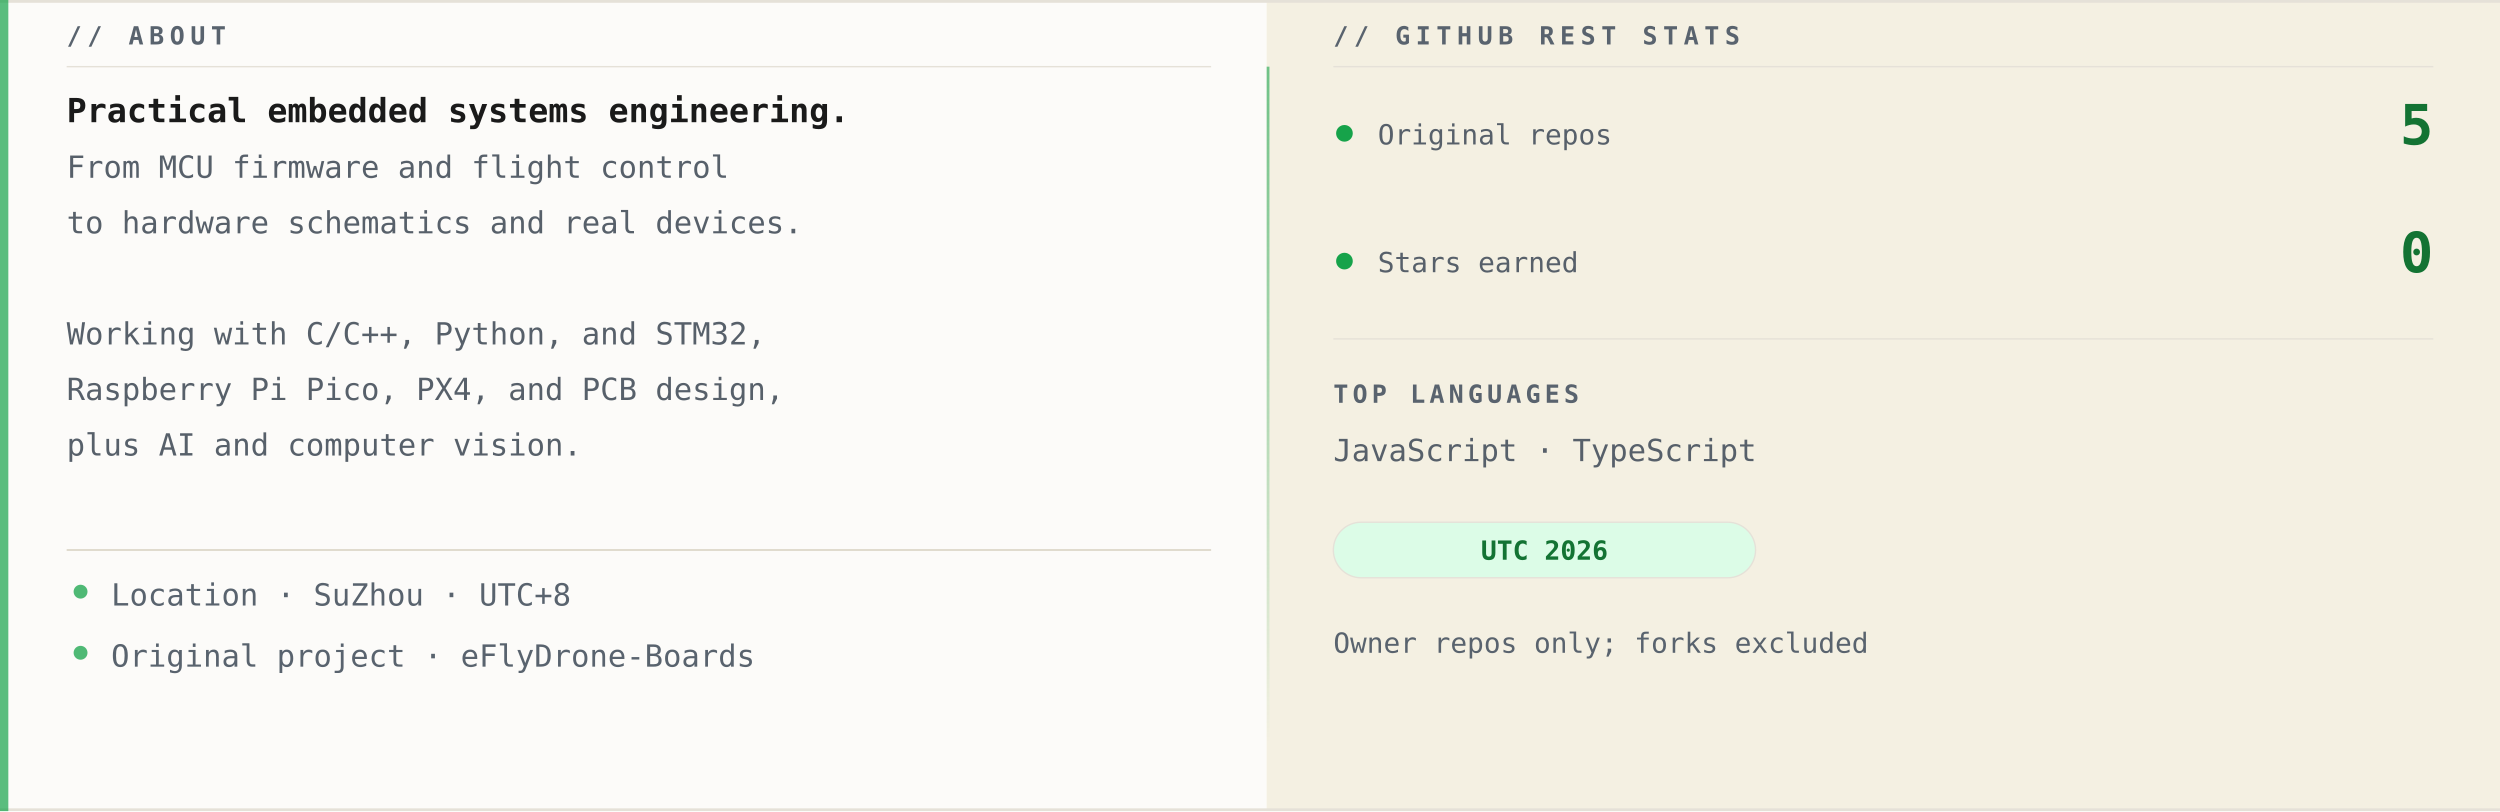
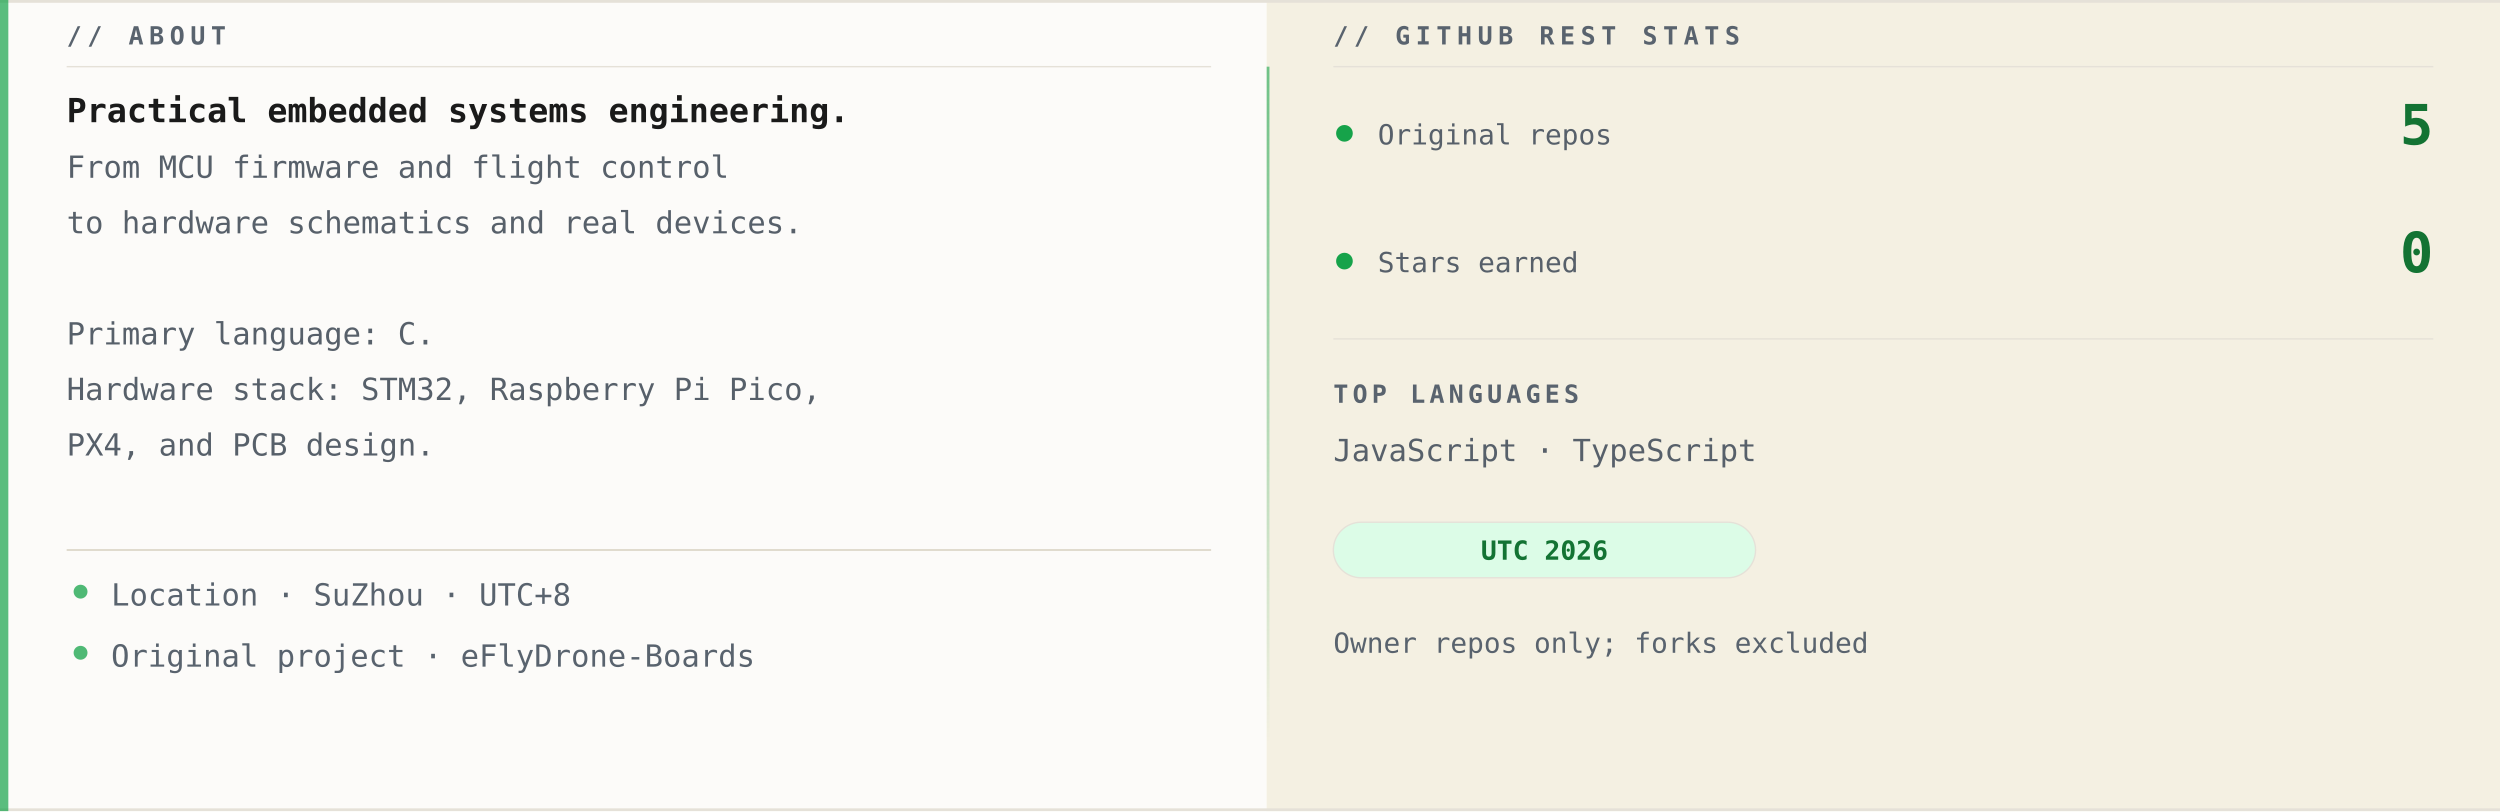
<svg xmlns="http://www.w3.org/2000/svg" width="900" height="292" viewBox="0 0 900 292" role="img" aria-labelledby="title desc">
  <defs>
    <linearGradient id="divider" x1="0" x2="0" y2="1">
      <stop stop-color="#16a34a" stop-opacity=".6" />
      <stop offset="1" stop-color="#16a34a" stop-opacity="0" />
    </linearGradient>
  </defs>
  <rect width="900" height="292" fill="#fcfbf9" />
  <rect x="456" width="444" height="292" fill="#f0ead6" opacity=".65" />
  <path d="M0 .5H900M0 291.5H900" stroke="#e5e1d8" stroke-width="1" />
  <text x="24" y="16" font-family="Consolas, Menlo, 'DejaVu Sans Mono', 'Courier New', monospace" font-size="9" font-weight="700" letter-spacing="2" fill="#59636e">// ABOUT</text>
  <path d="M24 24H436" stroke="#e5e1d8" stroke-width=".5" />
  <text x="24" y="44" font-family="Consolas, Menlo, 'DejaVu Sans Mono', 'Courier New', monospace" font-size="12" font-weight="700" fill="#1a1a1a">Practical embedded systems engineering.</text>
  <text x="24" y="64" font-family="Consolas, Menlo, 'DejaVu Sans Mono', 'Courier New', monospace" font-size="11" font-weight="400" fill="#57606a">From MCU firmware and flight control</text>
  <text x="24" y="84" font-family="Consolas, Menlo, 'DejaVu Sans Mono', 'Courier New', monospace" font-size="11" font-weight="400" fill="#57606a">to hardware schematics and real devices.</text>
-   <text x="24" y="124" font-family="Consolas, Menlo, 'DejaVu Sans Mono', 'Courier New', monospace" font-size="11" font-weight="400" fill="#57606a">Working with C/C++, Python, and STM32,</text>
-   <text x="24" y="144" font-family="Consolas, Menlo, 'DejaVu Sans Mono', 'Courier New', monospace" font-size="11" font-weight="400" fill="#57606a">Raspberry Pi Pico, PX4, and PCB design,</text>
-   <text x="24" y="164" font-family="Consolas, Menlo, 'DejaVu Sans Mono', 'Courier New', monospace" font-size="11" font-weight="400" fill="#57606a">plus AI and computer vision.</text>
+   <text x="24" y="124" font-family="Consolas, Menlo, 'DejaVu Sans Mono', 'Courier New', monospace" font-size="11" font-weight="400" fill="#57606a">Primary language: C.</text>
+   <text x="24" y="144" font-family="Consolas, Menlo, 'DejaVu Sans Mono', 'Courier New', monospace" font-size="11" font-weight="400" fill="#57606a">Hardware stack: STM32, Raspberry Pi Pico,</text>
+   <text x="24" y="164" font-family="Consolas, Menlo, 'DejaVu Sans Mono', 'Courier New', monospace" font-size="11" font-weight="400" fill="#57606a">PX4, and PCB design.</text>
  <path d="M24 198H436" stroke="#d4cdbc" stroke-width=".5" />
  <circle cx="29" cy="213" r="2.5" fill="#16a34a" opacity=".75" />
  <text x="40" y="218" font-family="Consolas, Menlo, 'DejaVu Sans Mono', 'Courier New', monospace" font-size="11" fill="#59636e">Location · SuZhou · UTC+8</text>
  <circle cx="29" cy="235" r="2.5" fill="#16a34a" opacity=".75" />
  <text x="40" y="240" font-family="Consolas, Menlo, 'DejaVu Sans Mono', 'Courier New', monospace" font-size="11" fill="#59636e">Original project · eFlyDrone-Boards</text>
  <rect x="456" y="24" width="1" height="244" fill="url(#divider)" />
  <text x="480" y="16" font-family="Consolas, Menlo, 'DejaVu Sans Mono', 'Courier New', monospace" font-size="9" font-weight="700" letter-spacing="2" fill="#59636e">// GITHUB REST STATS</text>
  <path d="M480 24H876" stroke="#e5e1d8" stroke-width=".5" />
  <circle cx="484" cy="48" r="3" fill="#16a34a" />
  <text x="496" y="52" font-family="Consolas, Menlo, 'DejaVu Sans Mono', 'Courier New', monospace" font-size="10" fill="#57606a">Original repos</text>
  <text x="876" y="52" text-anchor="end" font-family="Consolas, Menlo, 'DejaVu Sans Mono', 'Courier New', monospace" font-size="20" font-weight="700" fill="#137333">5</text>
  <circle cx="484" cy="94" r="3" fill="#16a34a" />
  <text x="496" y="98" font-family="Consolas, Menlo, 'DejaVu Sans Mono', 'Courier New', monospace" font-size="10" fill="#57606a">Stars earned</text>
  <text x="876" y="98" text-anchor="end" font-family="Consolas, Menlo, 'DejaVu Sans Mono', 'Courier New', monospace" font-size="20" font-weight="700" fill="#137333">0</text>
  <path d="M480 122H876" stroke="#e5e1d8" stroke-width=".5" />
  <text x="480" y="145" font-family="Consolas, Menlo, 'DejaVu Sans Mono', 'Courier New', monospace" font-size="9" font-weight="700" letter-spacing="1.5" fill="#59636e">TOP LANGUAGES</text>
  <text x="480" y="166" font-family="Consolas, Menlo, 'DejaVu Sans Mono', 'Courier New', monospace" font-size="11" fill="#57606a">JavaScript · TypeScript</text>
  <rect x="480" y="188" width="152" height="20" rx="10" fill="#dcfce7" stroke="#e5e1d8" stroke-width=".5" />
  <text x="556" y="201.5" text-anchor="middle" font-family="Consolas, Menlo, 'DejaVu Sans Mono', 'Courier New', monospace" font-size="9.5" font-weight="700" fill="#137333">UTC 2026</text>
  <text x="480" y="235" font-family="Consolas, Menlo, 'DejaVu Sans Mono', 'Courier New', monospace" font-size="10" fill="#59636e">Owner repos only; forks excluded</text>
  <rect width="3" height="292" fill="#16a34a" opacity=".7" />
</svg>
